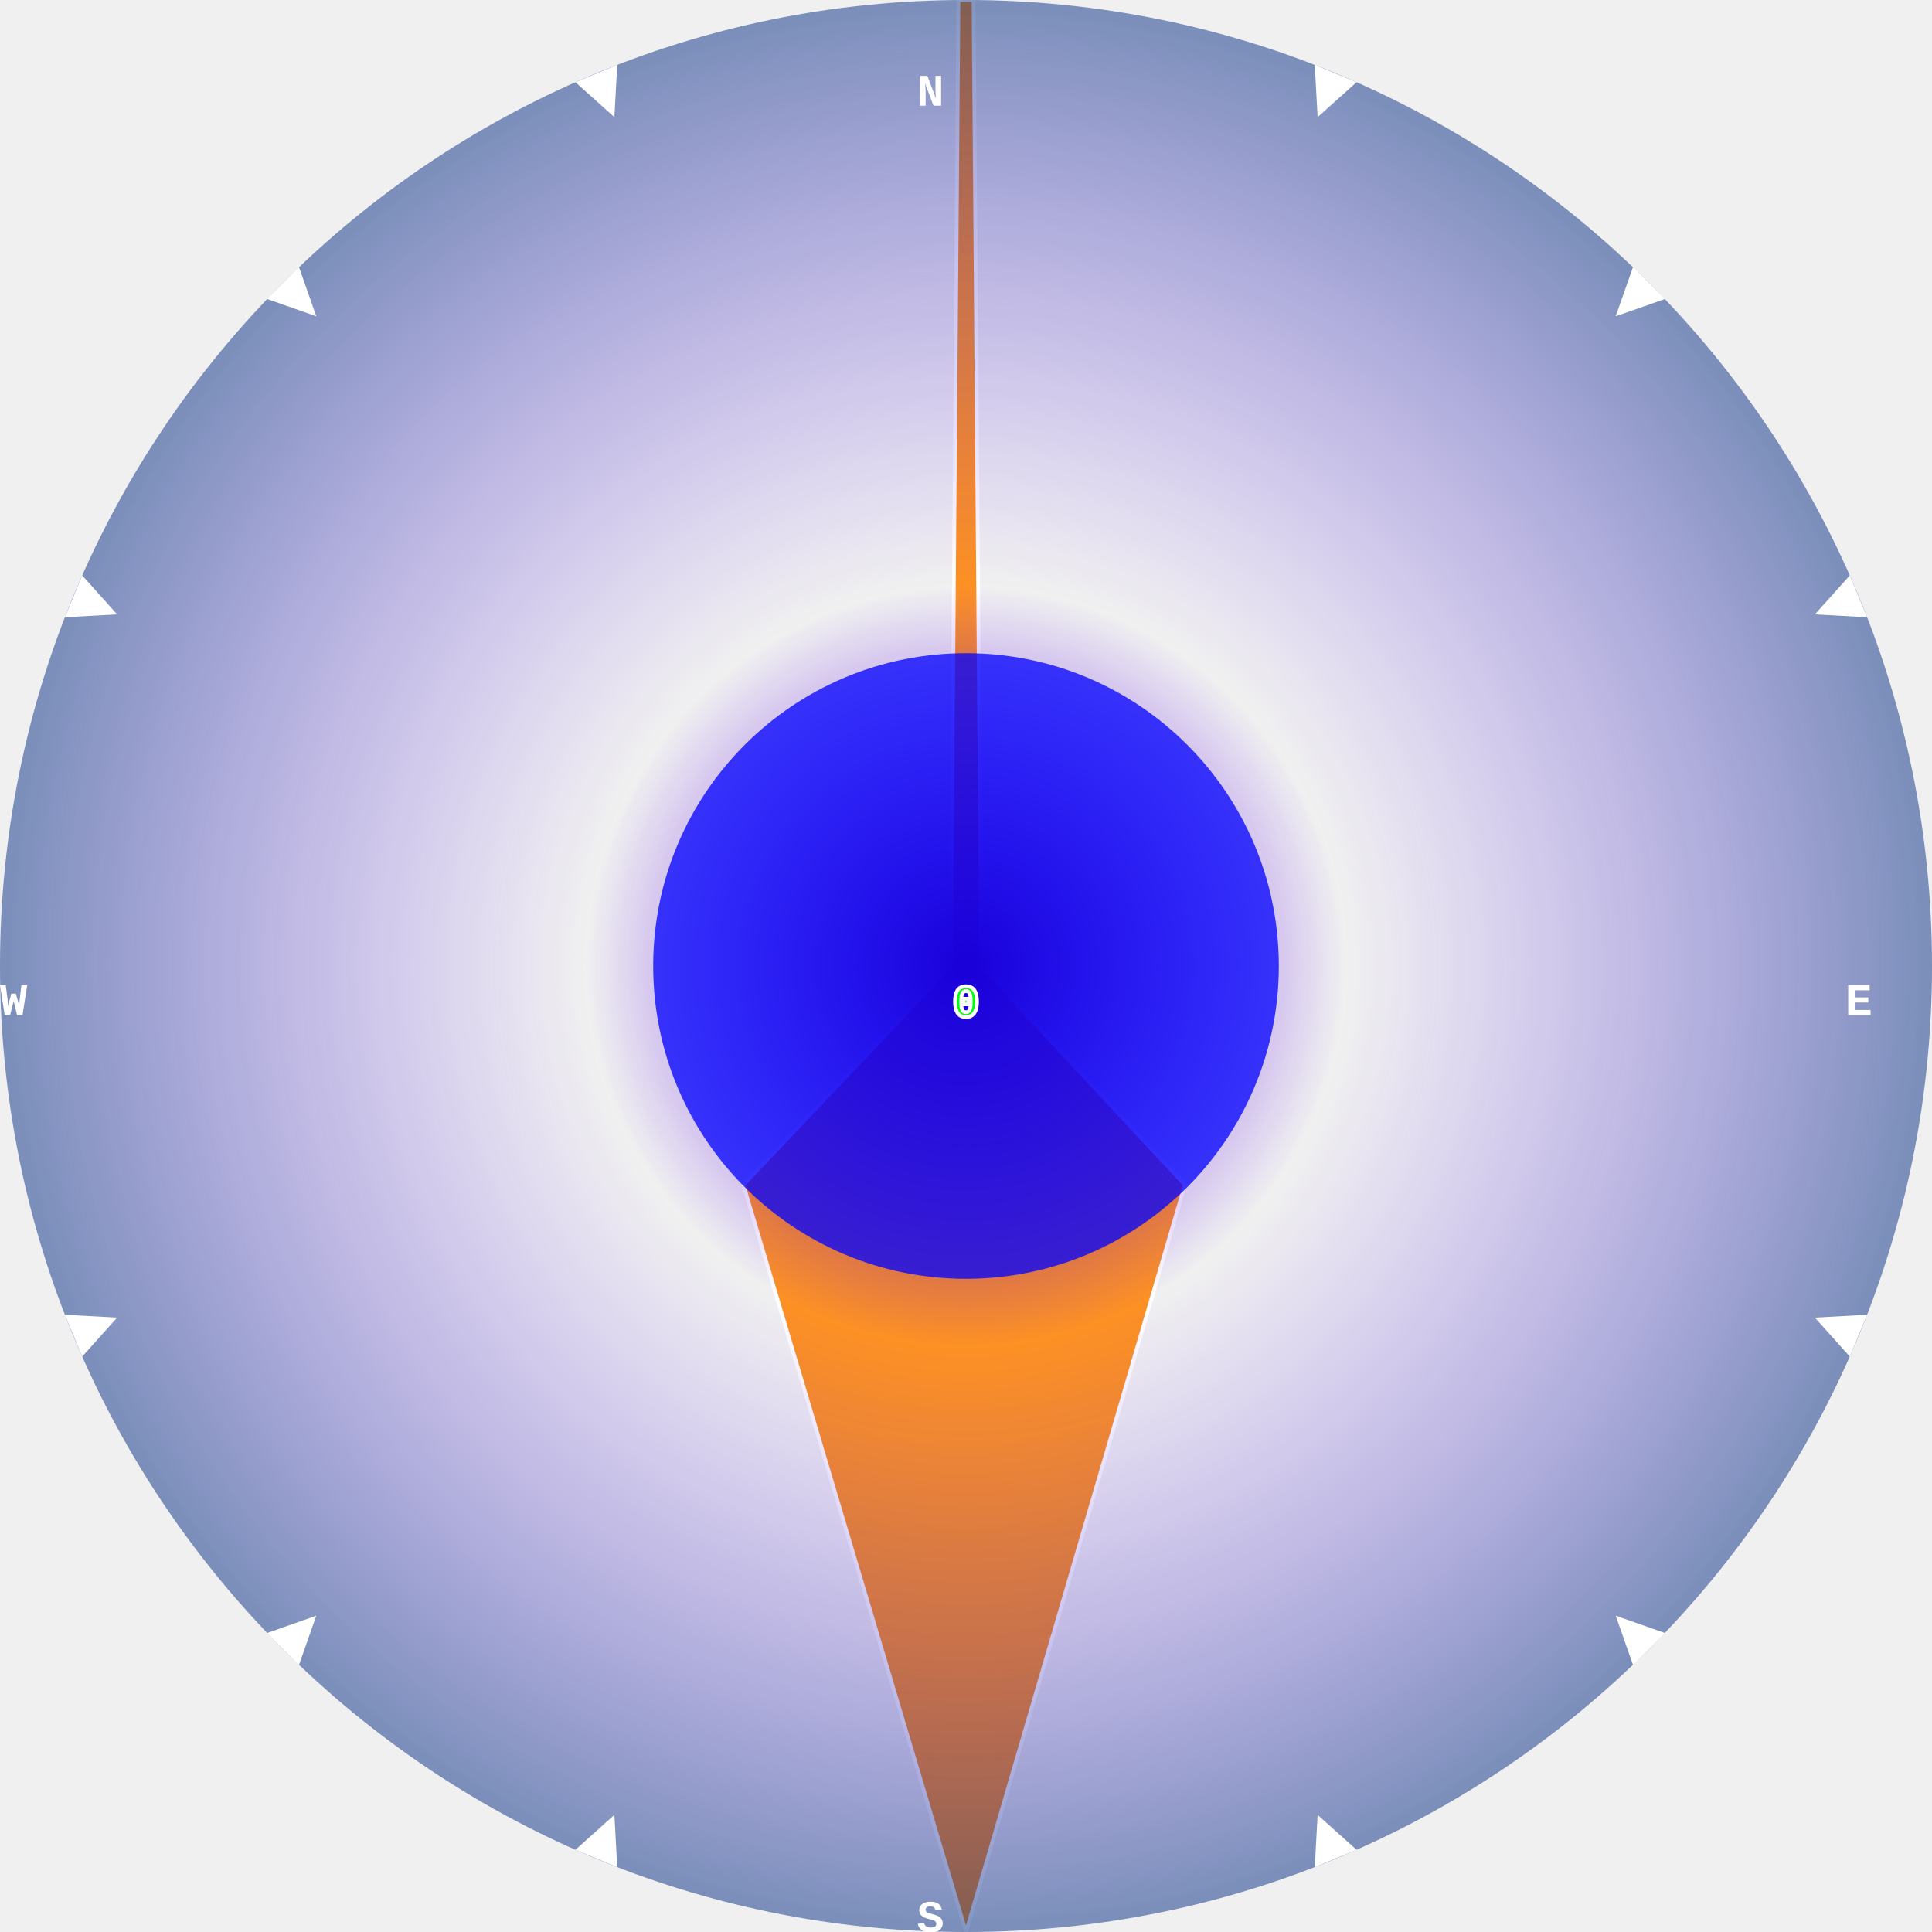
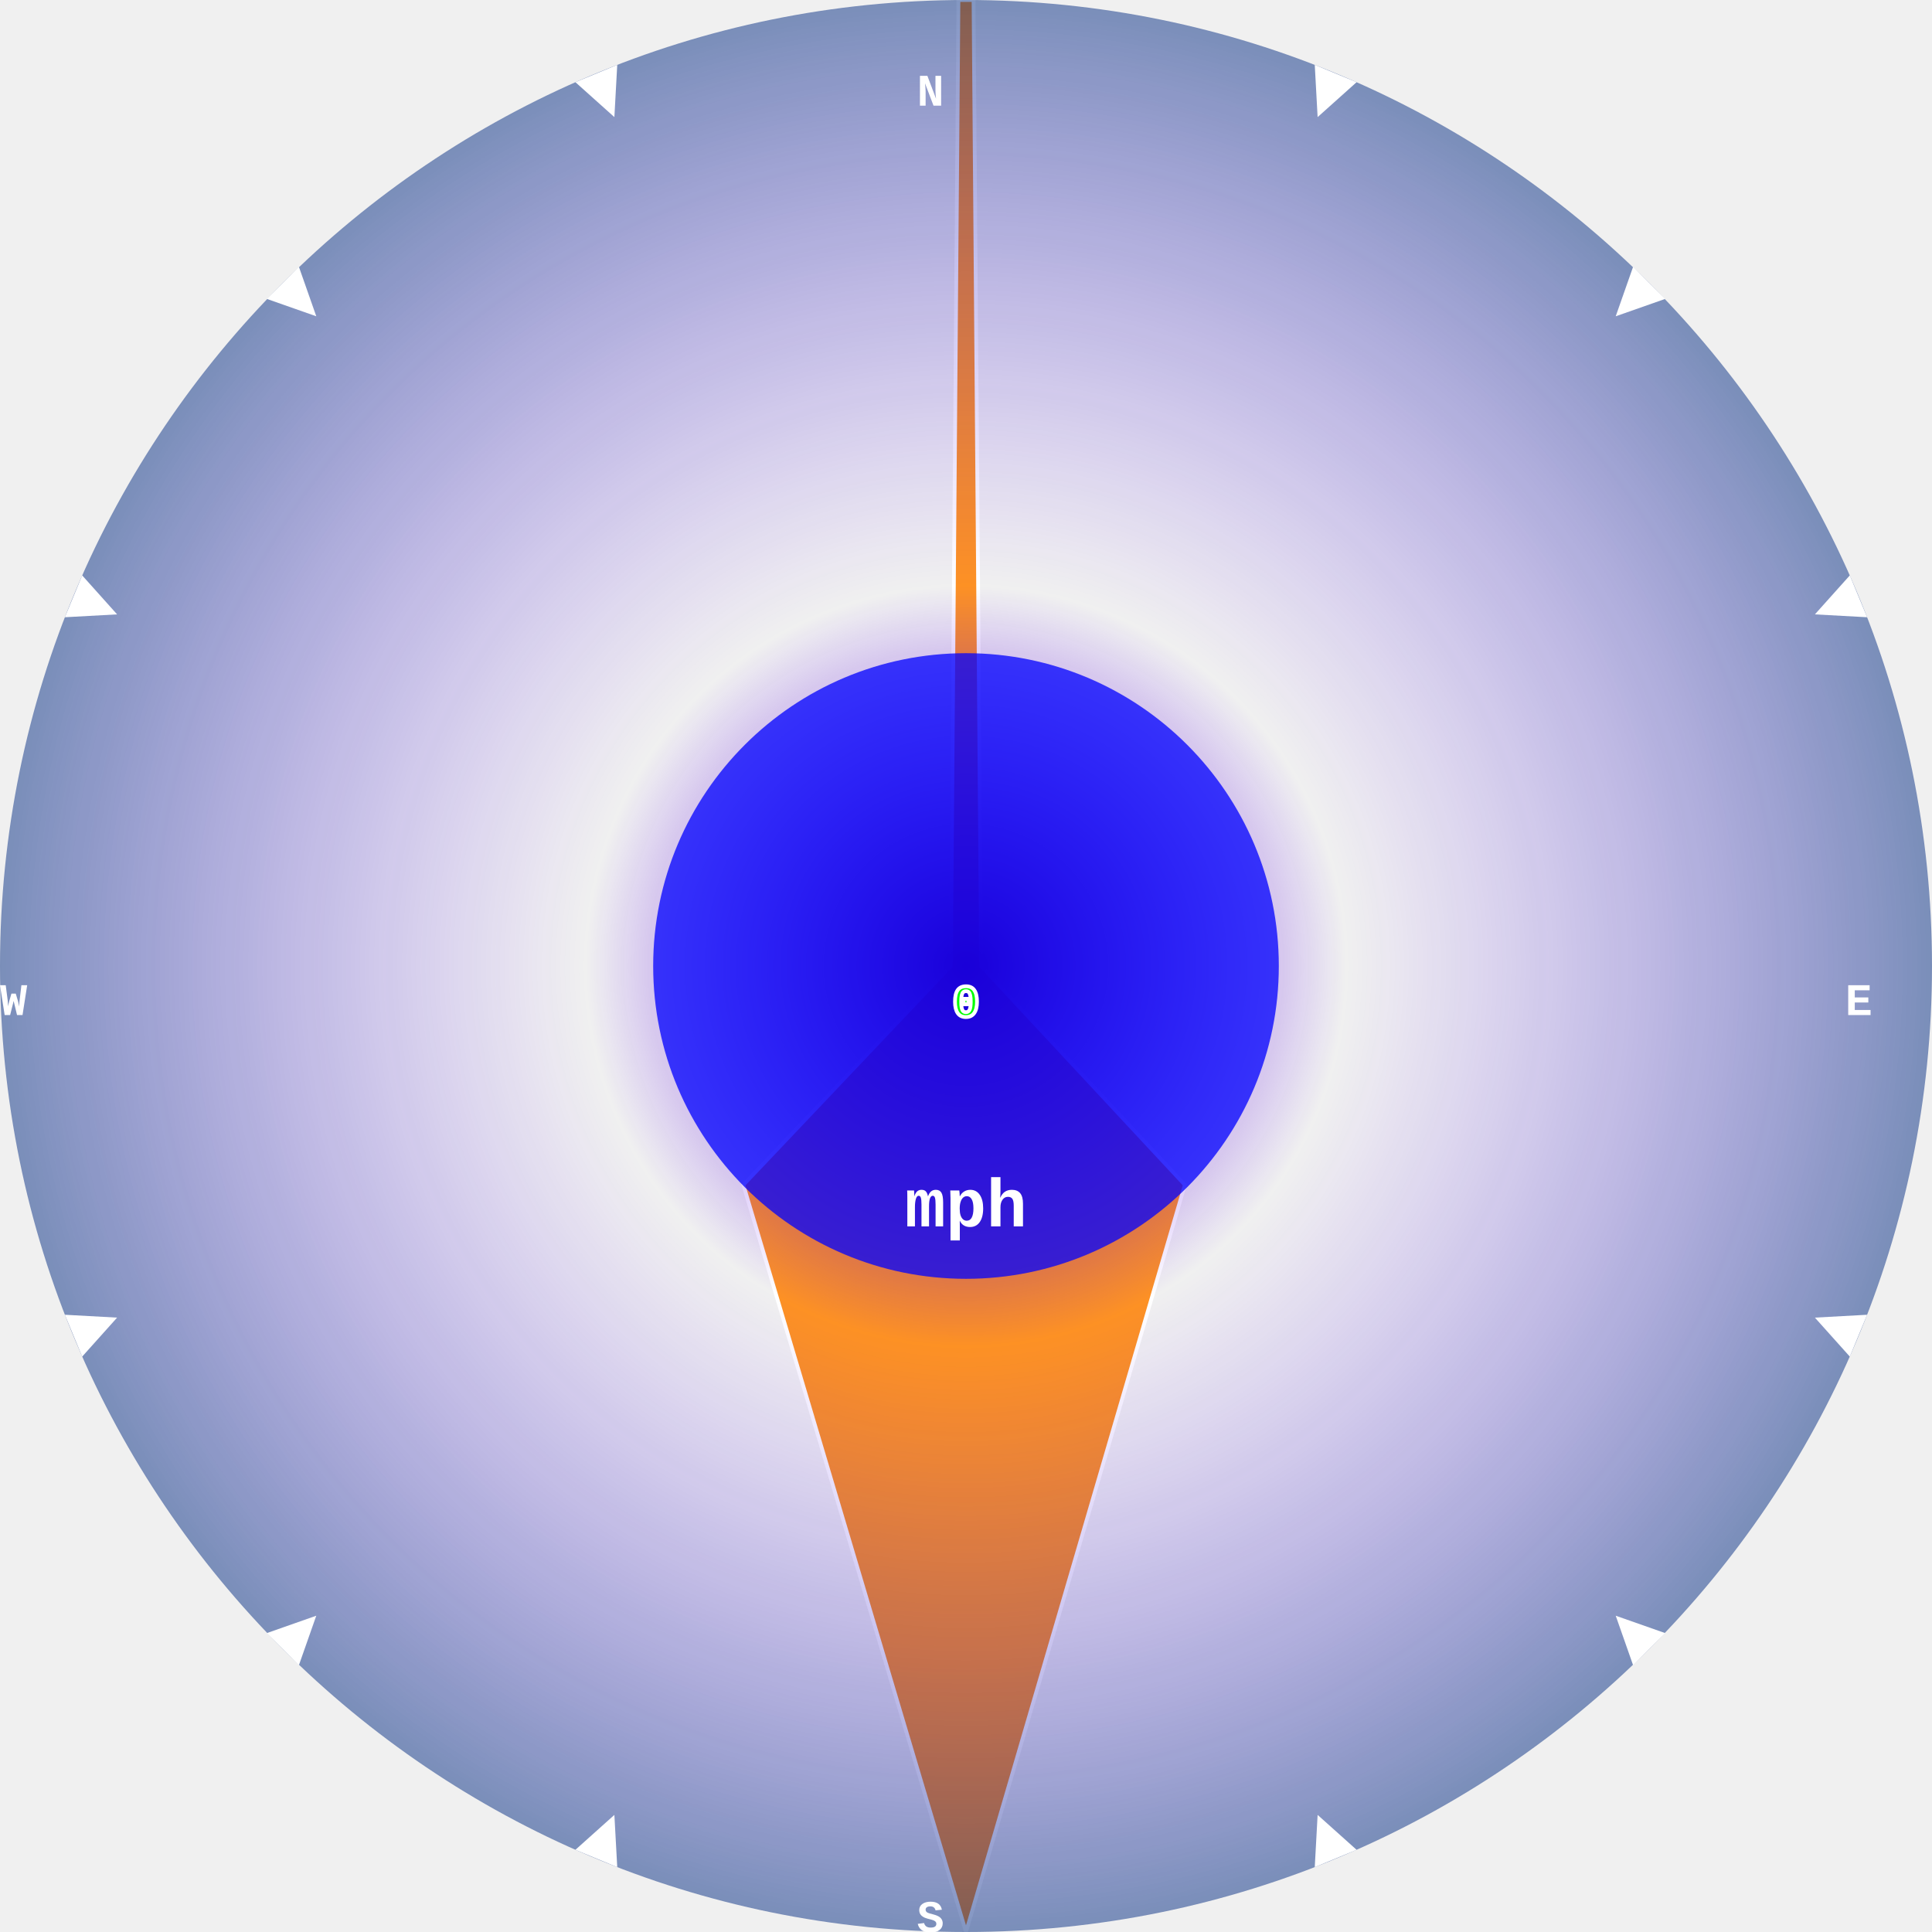
<svg xmlns="http://www.w3.org/2000/svg" width="512" height="512">
  <defs>
    <radialGradient id="faceGradient">
      <stop offset="0%" stop-color="hsla(300, 100%, 20%, 1)" />
      <stop offset="39%" stop-color="hsla(260, 100%, 50%, 0.0)" />
      <stop offset="100%" stop-color="hsla(220, 100%, 25%, 0.5" />
    </radialGradient>
    <path id="hash" d="M 250 0 L 256 12.5 L 262 0 Z" class="direction" />
  </defs>
  <style>
    .hidden { display: none; }
    .direction { fill: white; }
    .text {
      font-weight: bold;
      font-family: 'Courier New', Courier, monospace;
      font-size: 3rem;
    }
    #face {
      /* fill: hsla(240, 50%, 50%, 0.5); */
      fill: url(#faceGradient);
    }
    #centerCircle {
      fill: hsla(240, 100%, 50%, 0.75);
    }
    #velocityText {
      font-size: 9rem;
      stroke: white;
      fill: hsl(120, 100%, 50%);
      font-weight: bold;
      font-family: 'Courier New', Courier, monospace;
      text-anchor: middle;
      dominant-baseline: middle;
    }
+     .velocityLegend {
+       fill: white;
+       font-size: 1.5em;
+       font-family: 'Courier New', Courier, monospace;
+       font-weight: bold;
+       text-anchor: middle;
+     }
    #directionIndicator {
      stroke: white;
      fill: hsla(30, 100%, 50%, 0.85);
      transform-origin: 50% 50%;
      transform: rotate(0deg);
    }
  </style>
  <path id="directionIndicator" d="M 258 0 L 260 256 L 314 314 L 256 512 L 197 314 L 252 256 L 254 0 Z" />
  <circle id="face" cx="256" cy="256" r="256" />
  <circle id="centerCircle" cx="256" cy="256" r="82.9" />
  <text id="velocityText" x="256" y="266">0</text>
+   <text class="velocityLegend" x="256" y="325">mph</text>
  <text x="243" y="28" class="direction text">N</text>
  <text x="489" y="269" class="direction text">E</text>
  <text x="243" y="512" class="direction text">S</text>
  <text x="0" y="269" class="direction text">W</text>
  <use href="#hash" transform="rotate(22.5, 256, 256)" />
  <use href="#hash" transform="rotate(45, 256, 256)" />
  <use href="#hash" transform="rotate(67.5, 256, 256)" />
  <use href="#hash" transform="rotate(112.5, 256, 256)" />
  <use href="#hash" transform="rotate(135, 256, 256)" />
  <use href="#hash" transform="rotate(157.5, 256, 256)" />
  <use href="#hash" transform="rotate(202.5, 256, 256)" />
  <use href="#hash" transform="rotate(225, 256, 256)" />
  <use href="#hash" transform="rotate(247.5, 256, 256)" />
  <use href="#hash" transform="rotate(292.5, 256, 256)" />
  <use href="#hash" transform="rotate(315, 256, 256)" />
  <use href="#hash" transform="rotate(337.5, 256, 256)" />
</svg>
